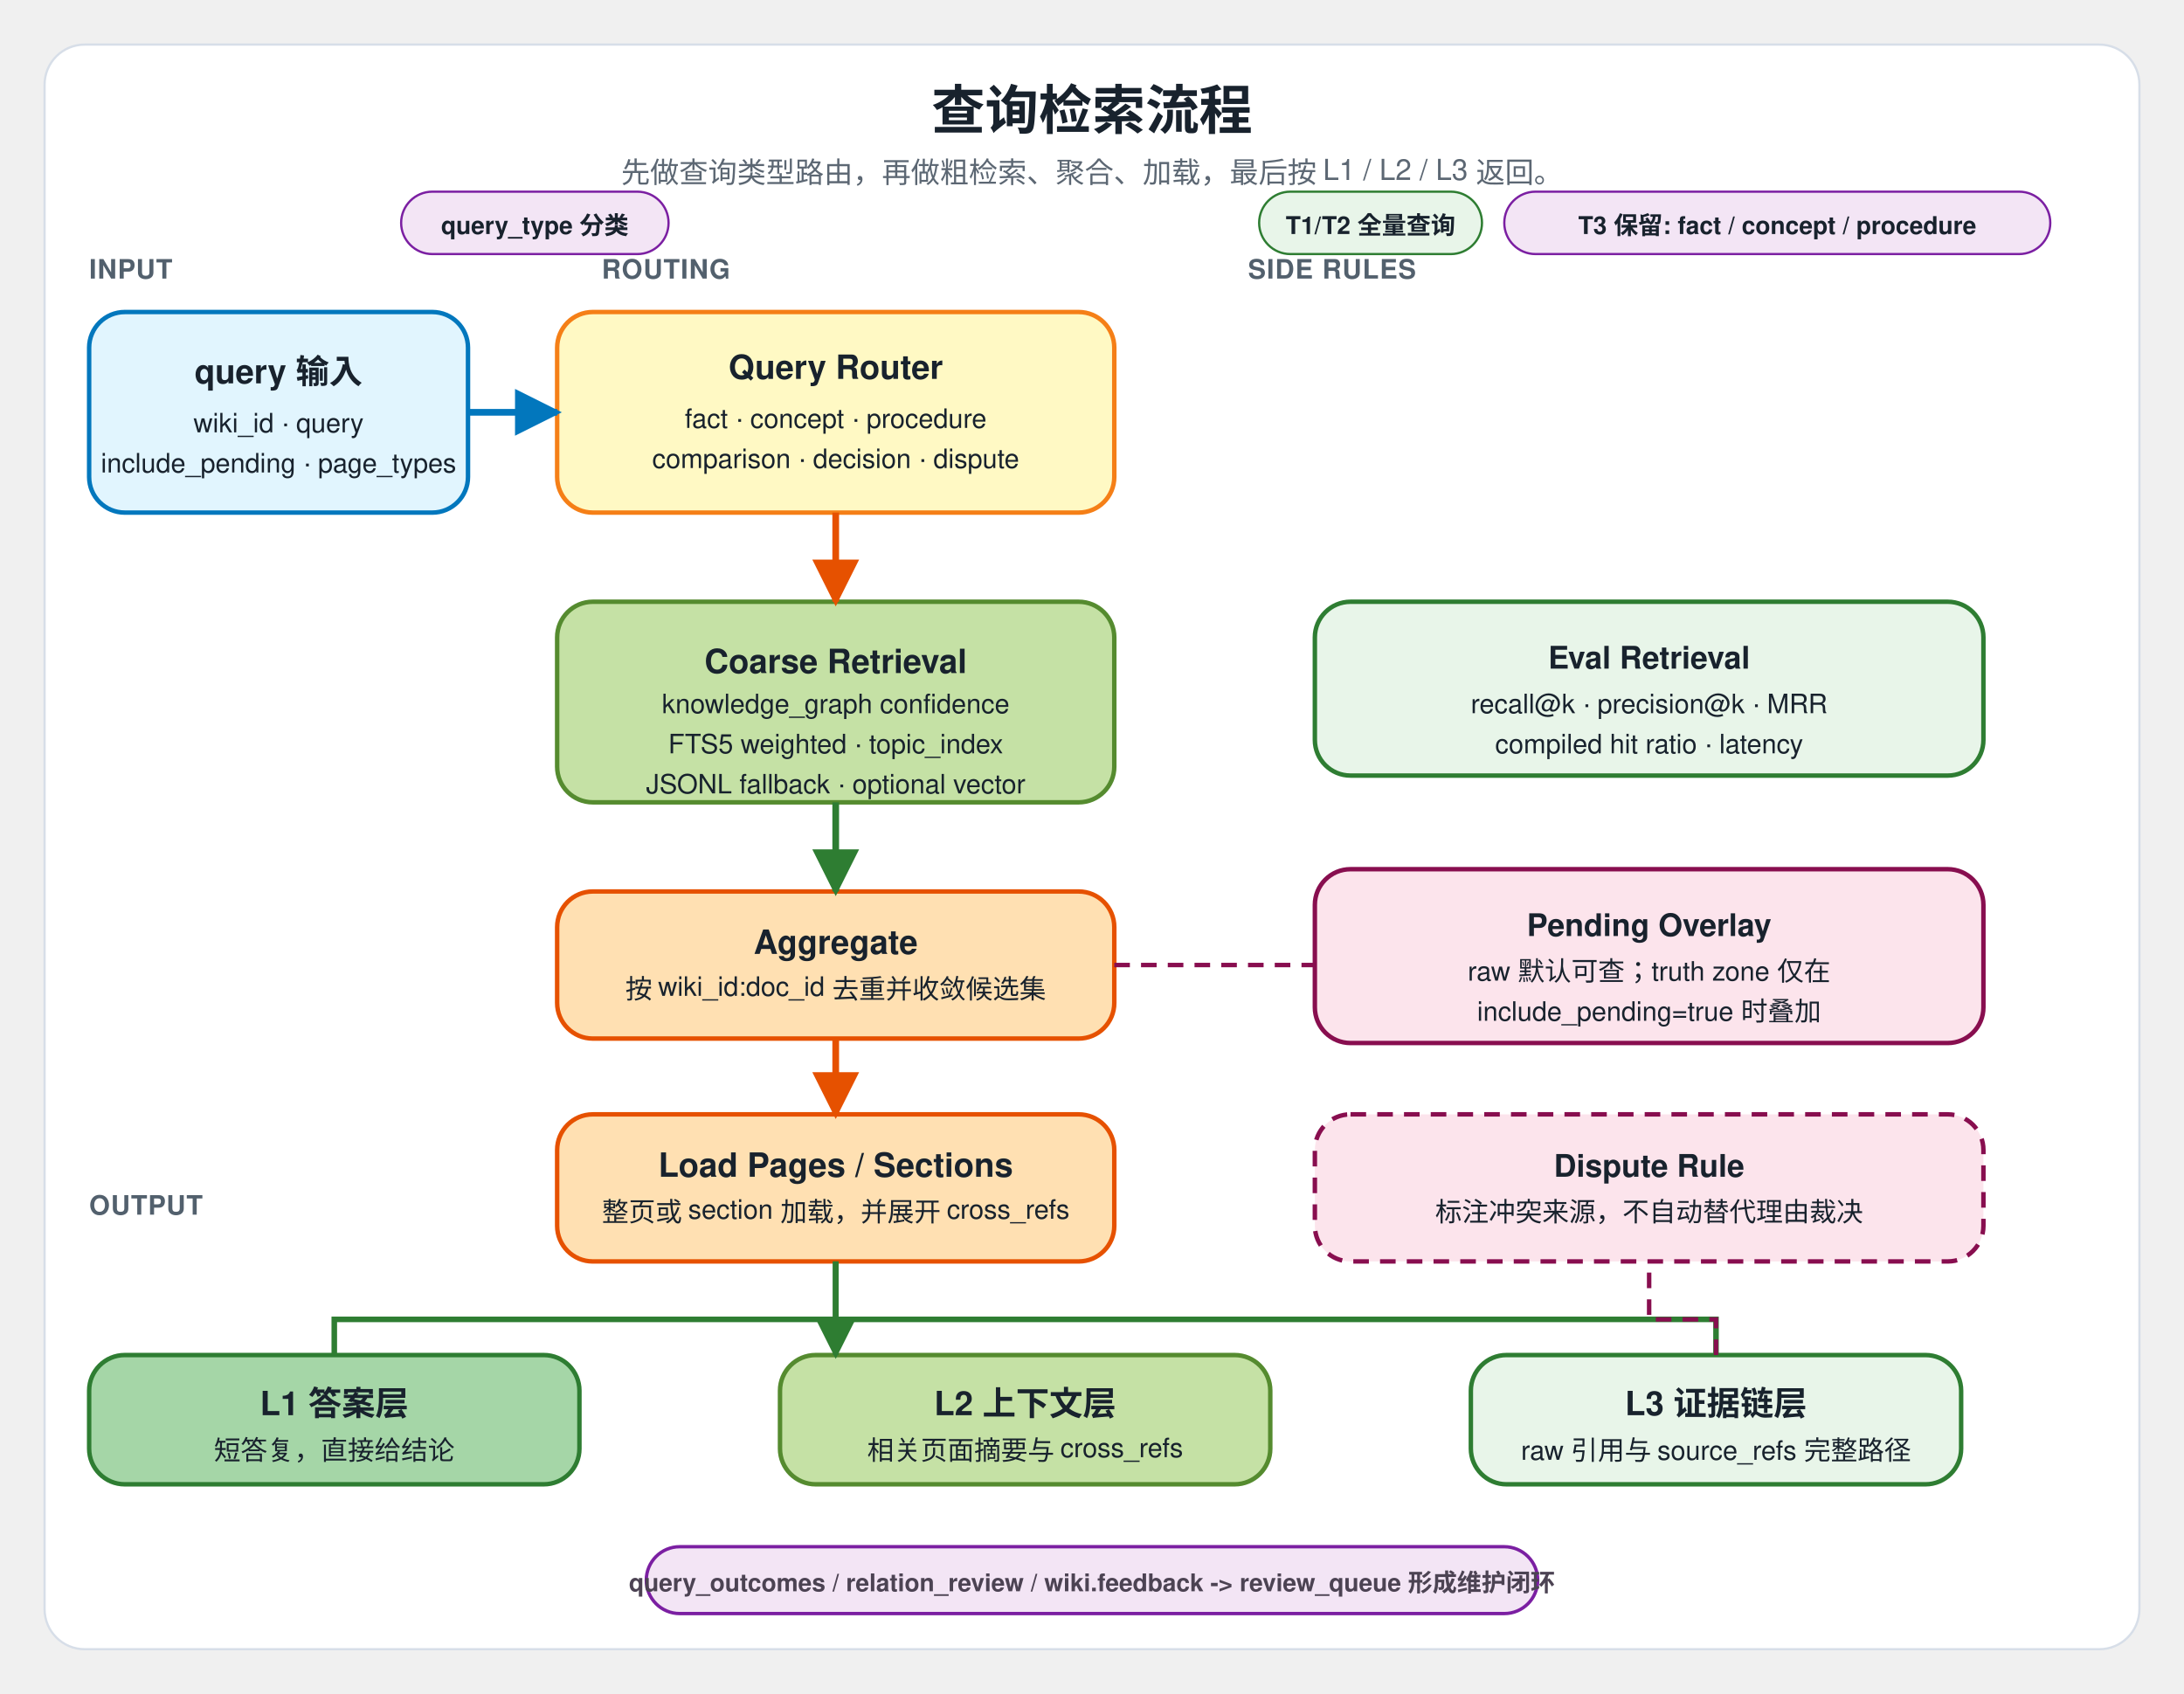
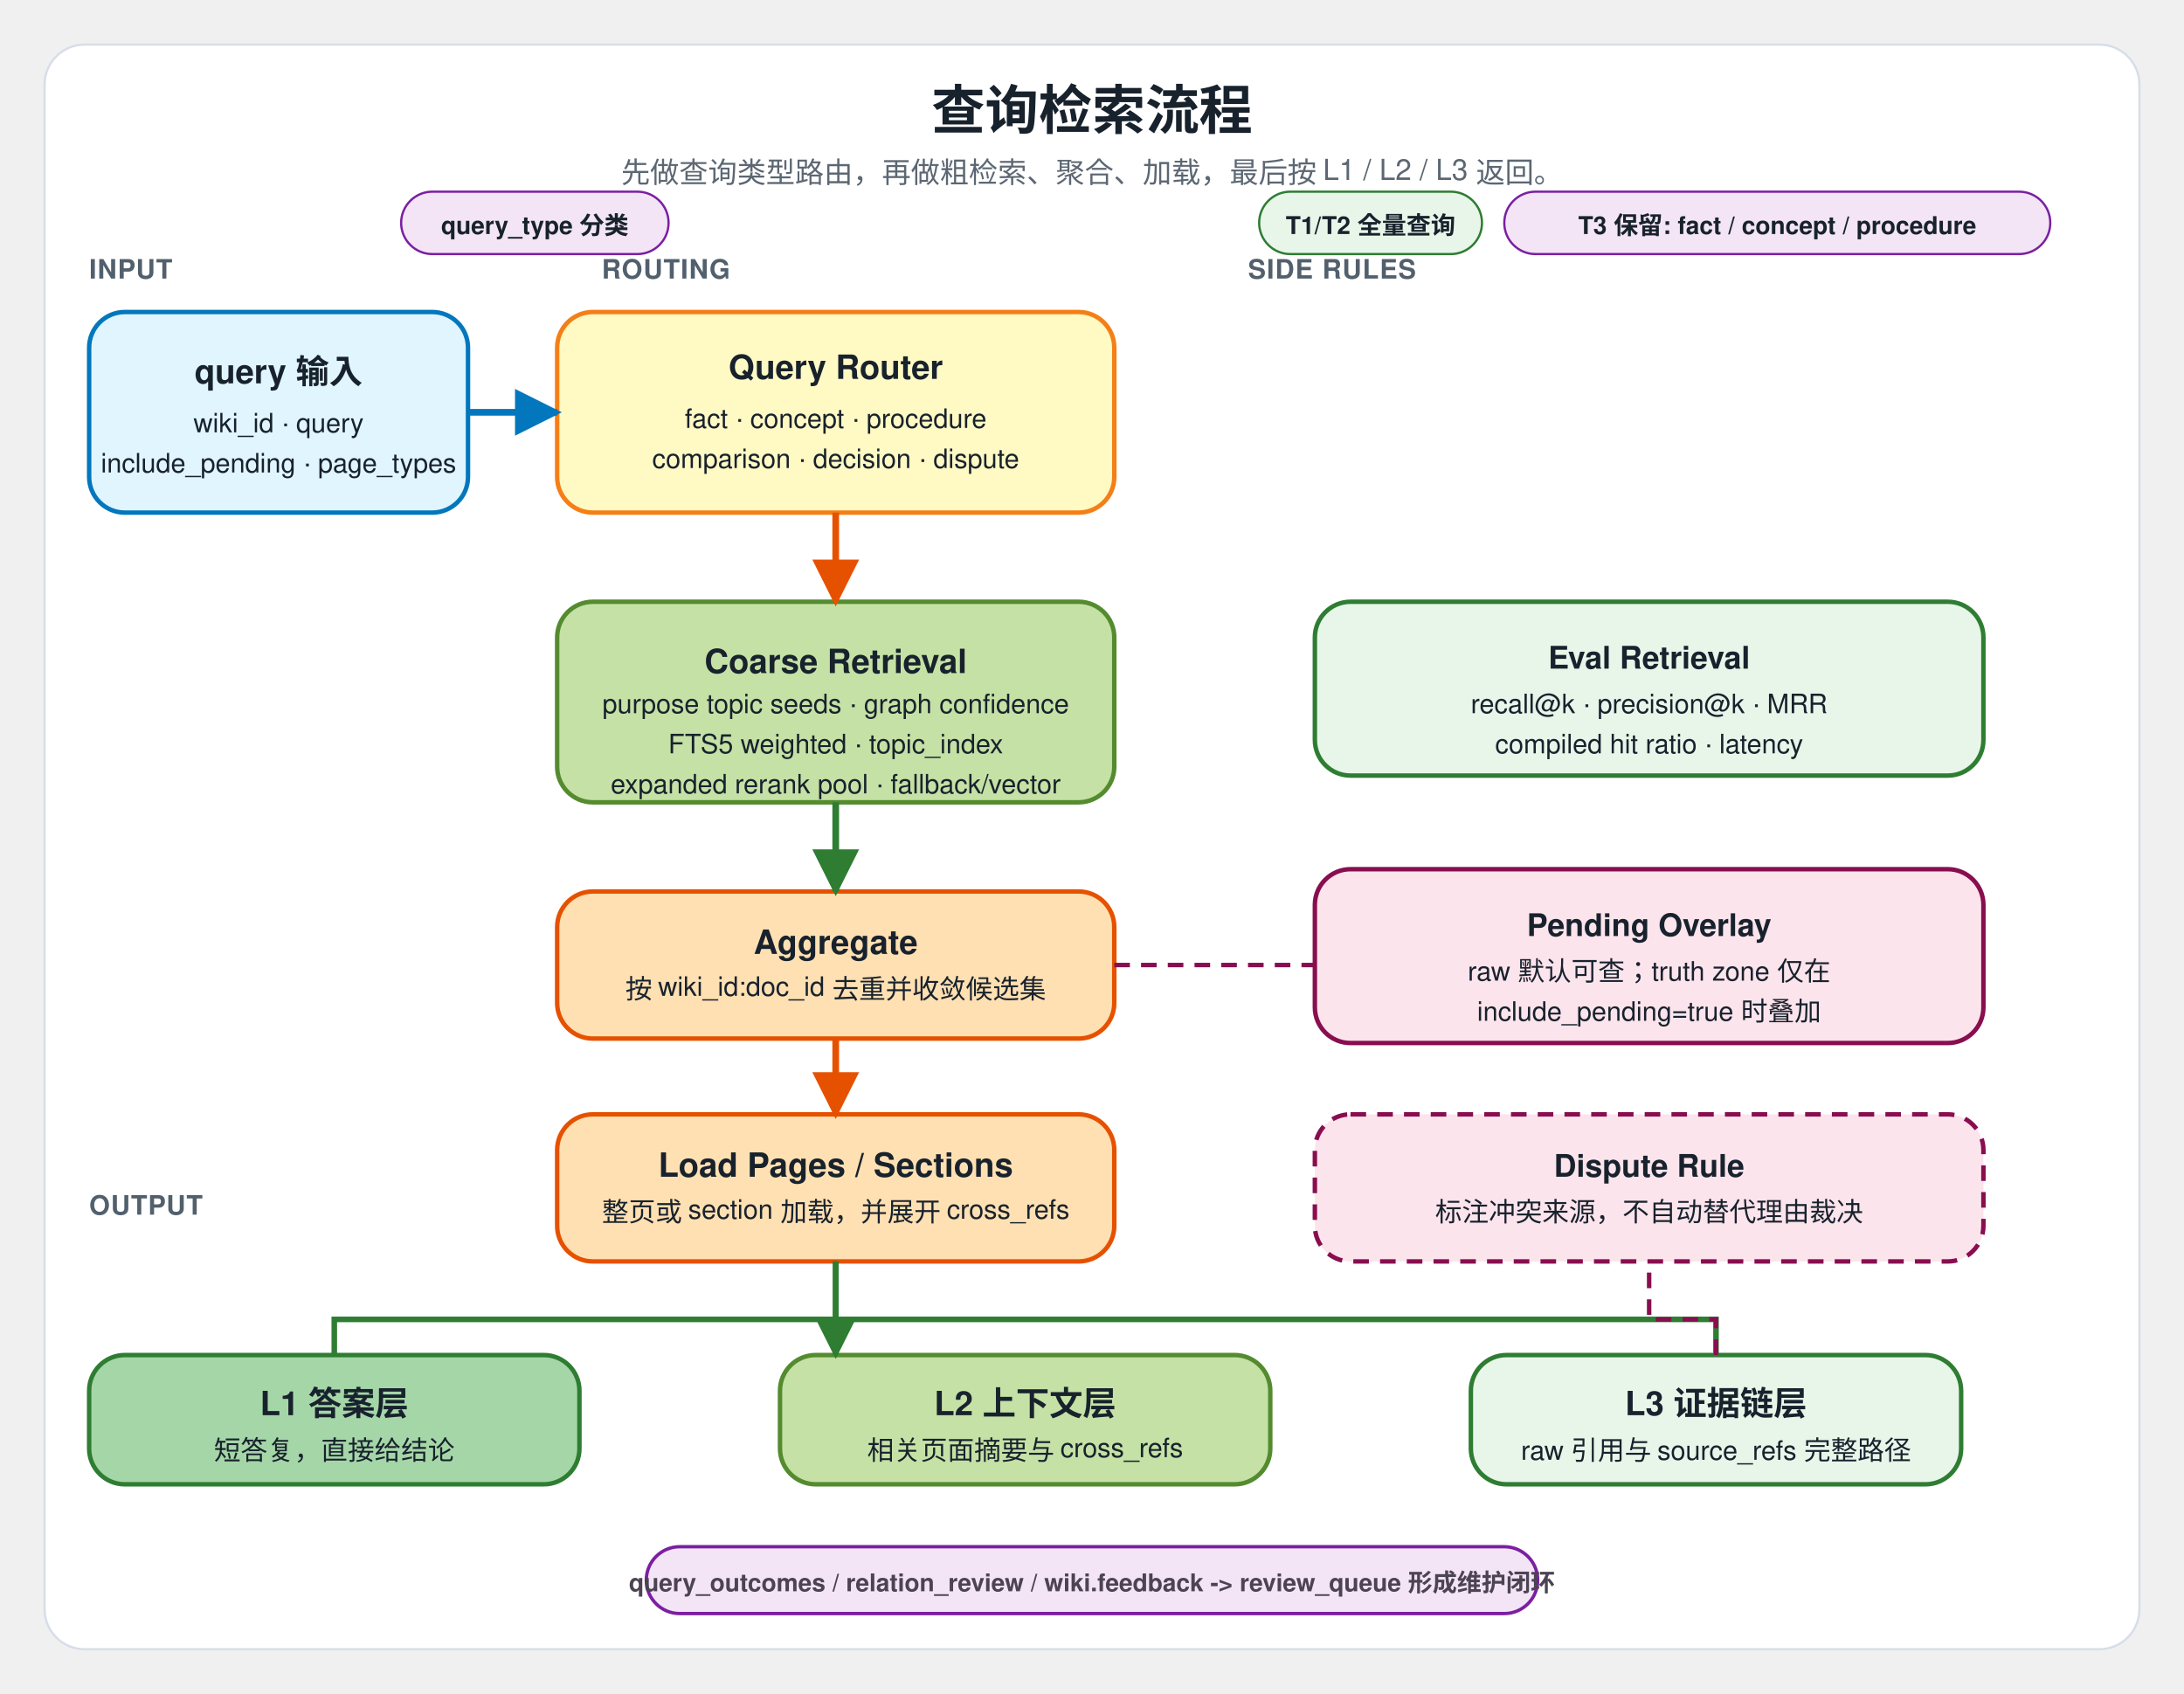
<svg xmlns="http://www.w3.org/2000/svg" width="980" height="760" viewBox="0 0 980 760" role="img" aria-labelledby="title desc">
  <defs>
    <marker id="arrow-blue" viewBox="0 0 10 10" refX="9" refY="5" markerWidth="7" markerHeight="7" orient="auto-start-reverse">
      <path d="M 0 0 L 10 5 L 0 10 z" fill="#0277bd" />
    </marker>
    <marker id="arrow-green" viewBox="0 0 10 10" refX="9" refY="5" markerWidth="7" markerHeight="7" orient="auto-start-reverse">
      <path d="M 0 0 L 10 5 L 0 10 z" fill="#2e7d32" />
    </marker>
    <marker id="arrow-orange" viewBox="0 0 10 10" refX="9" refY="5" markerWidth="7" markerHeight="7" orient="auto-start-reverse">
      <path d="M 0 0 L 10 5 L 0 10 z" fill="#e65100" />
    </marker>
    <style>
      text { font-family: -apple-system, BlinkMacSystemFont, 'Segoe UI', Helvetica, Arial, sans-serif; fill: #18222d; }
      .title { font-size: 24px; font-weight: 700; }
      .section { font-size: 12px; font-weight: 700; fill: #52606d; letter-spacing: 0.4px; }
      .box-title { font-size: 15px; font-weight: 700; }
      .box-copy { font-size: 12px; }
      .note-title { font-size: 14px; font-weight: 700; }
      .note-copy { font-size: 12px; }
      .chip { font-size: 11px; font-weight: 700; }
      .edge-label { font-size: 11px; font-weight: 600; fill: #4c4353; }
      .frame { fill: #f3e5f5; stroke: #7b1fa2; stroke-width: 1.5; }
      .muted { fill: #5c6773; }
    </style>
  </defs>
  <rect x="20" y="20" width="940" height="720" rx="18" fill="#ffffff" stroke="#d7dee8" />
  <text x="490" y="58" text-anchor="middle" class="title">查询检索流程</text>
  <text x="490" y="82" text-anchor="middle" class="muted" font-size="13">先做查询类型路由，再做粗检索、聚合、加载，最后按 L1 / L2 / L3 返回。</text>
  <text x="40" y="125" class="section">INPUT</text>
  <text x="270" y="125" class="section">ROUTING</text>
  <text x="560" y="125" class="section">SIDE RULES</text>
  <text x="40" y="545" class="section">OUTPUT</text>
  <rect x="40" y="140" width="170" height="90" rx="16" fill="#e1f5fe" stroke="#0277bd" stroke-width="2" />
  <text x="125" y="172" text-anchor="middle" class="box-title">query 输入</text>
  <text x="125" y="194" text-anchor="middle" class="box-copy">wiki_id · query</text>
  <text x="125" y="212" text-anchor="middle" class="box-copy">include_pending · page_types</text>
  <rect x="250" y="140" width="250" height="90" rx="16" fill="#fff9c4" stroke="#f57f17" stroke-width="2" />
  <text x="375" y="170" text-anchor="middle" class="box-title">Query Router</text>
  <text x="375" y="192" text-anchor="middle" class="box-copy">fact · concept · procedure</text>
  <text x="375" y="210" text-anchor="middle" class="box-copy">comparison · decision · dispute</text>
  <rect x="250" y="270" width="250" height="90" rx="16" fill="#c5e1a5" stroke="#558b2f" stroke-width="2" />
  <text x="375" y="302" text-anchor="middle" class="box-title">Coarse Retrieval</text>
-   <text x="375" y="320" text-anchor="middle" class="box-copy">knowledge_graph confidence</text>
+   <text x="375" y="320" text-anchor="middle" class="box-copy">purpose topic seeds · graph confidence</text>
  <text x="375" y="338" text-anchor="middle" class="box-copy">FTS5 weighted · topic_index</text>
-   <text x="375" y="356" text-anchor="middle" class="box-copy">JSONL fallback · optional vector</text>
+   <text x="375" y="356" text-anchor="middle" class="box-copy">expanded rerank pool · fallback/vector</text>
  <rect x="250" y="400" width="250" height="66" rx="16" fill="#ffe0b2" stroke="#e65100" stroke-width="2" />
  <text x="375" y="428" text-anchor="middle" class="box-title">Aggregate</text>
  <text x="375" y="448" text-anchor="middle" class="box-copy">按 wiki_id:doc_id 去重并收敛候选集</text>
  <rect x="250" y="500" width="250" height="66" rx="16" fill="#ffe0b2" stroke="#e65100" stroke-width="2" />
  <text x="375" y="528" text-anchor="middle" class="box-title">Load Pages / Sections</text>
  <text x="375" y="548" text-anchor="middle" class="box-copy">整页或 section 加载，并展开 cross_refs</text>
  <rect x="590" y="390" width="300" height="78" rx="16" fill="#fce4ec" stroke="#880e4f" stroke-width="2" />
  <text x="740" y="420" text-anchor="middle" class="note-title">Pending Overlay</text>
  <text x="740" y="440" text-anchor="middle" class="note-copy">raw 默认可查；truth zone 仅在</text>
  <text x="740" y="458" text-anchor="middle" class="note-copy">include_pending=true 时叠加</text>
  <rect x="590" y="500" width="300" height="66" rx="16" fill="#fce4ec" stroke="#880e4f" stroke-width="2" stroke-dasharray="7 5" />
  <text x="740" y="528" text-anchor="middle" class="note-title">Dispute Rule</text>
  <text x="740" y="548" text-anchor="middle" class="note-copy">标注冲突来源，不自动替代理由裁决</text>
  <rect x="590" y="270" width="300" height="78" rx="16" fill="#e8f5e9" stroke="#2e7d32" stroke-width="2" />
  <text x="740" y="300" text-anchor="middle" class="note-title">Eval Retrieval</text>
  <text x="740" y="320" text-anchor="middle" class="note-copy">recall@k · precision@k · MRR</text>
  <text x="740" y="338" text-anchor="middle" class="note-copy">compiled hit ratio · latency</text>
  <rect x="40" y="608" width="220" height="58" rx="16" fill="#a5d6a7" stroke="#2e7d32" stroke-width="2" />
  <text x="150" y="635" text-anchor="middle" class="box-title">L1 答案层</text>
  <text x="150" y="655" text-anchor="middle" class="box-copy">短答复，直接给结论</text>
  <rect x="350" y="608" width="220" height="58" rx="16" fill="#c5e1a5" stroke="#558b2f" stroke-width="2" />
  <text x="460" y="635" text-anchor="middle" class="box-title">L2 上下文层</text>
  <text x="460" y="655" text-anchor="middle" class="box-copy">相关页面摘要与 cross_refs</text>
  <rect x="660" y="608" width="220" height="58" rx="16" fill="#e8f5e9" stroke="#2e7d32" stroke-width="2" />
  <text x="770" y="635" text-anchor="middle" class="box-title">L3 证据链层</text>
  <text x="770" y="655" text-anchor="middle" class="box-copy">raw 引用与 source_refs 完整路径</text>
  <rect x="180" y="86" width="120" height="28" rx="14" fill="#f3e5f5" stroke="#7b1fa2" />
  <text x="240" y="105" text-anchor="middle" class="chip">query_type 分类</text>
  <rect x="565" y="86" width="100" height="28" rx="14" fill="#e8f5e9" stroke="#2e7d32" />
  <text x="615" y="105" text-anchor="middle" class="chip">T1/T2 全量查询</text>
  <rect x="675" y="86" width="245" height="28" rx="14" fill="#f3e5f5" stroke="#7b1fa2" />
  <text x="797.5" y="105" text-anchor="middle" class="chip">T3 保留: fact / concept / procedure</text>
  <path d="M 210 185 H 250" fill="none" stroke="#0277bd" stroke-width="3" marker-end="url(#arrow-blue)" />
  <path d="M 375 230 V 270" fill="none" stroke="#e65100" stroke-width="3" marker-end="url(#arrow-orange)" />
  <path d="M 375 360 V 400" fill="none" stroke="#2e7d32" stroke-width="3" marker-end="url(#arrow-green)" />
  <path d="M 375 466 V 500" fill="none" stroke="#e65100" stroke-width="3" marker-end="url(#arrow-orange)" />
  <path d="M 500 433 H 590" fill="none" stroke="#880e4f" stroke-width="2" stroke-dasharray="7 5" />
  <path d="M 375 566 V 592 H 150 V 608" fill="none" stroke="#2e7d32" stroke-width="2.5" />
  <path d="M 375 566 V 608" fill="none" stroke="#2e7d32" stroke-width="2.5" marker-end="url(#arrow-green)" />
  <path d="M 375 566 V 592 H 770 V 608" fill="none" stroke="#2e7d32" stroke-width="2.5" />
  <path d="M 770 608 V 592 H 740 V 566" fill="none" stroke="#880e4f" stroke-width="2" stroke-dasharray="7 5" />
  <rect x="290" y="694" width="400" height="30" rx="15" class="frame" />
  <text x="490" y="714" text-anchor="middle" class="edge-label">query_outcomes / relation_review / wiki.feedback -&gt; review_queue 形成维护闭环</text>
</svg>
